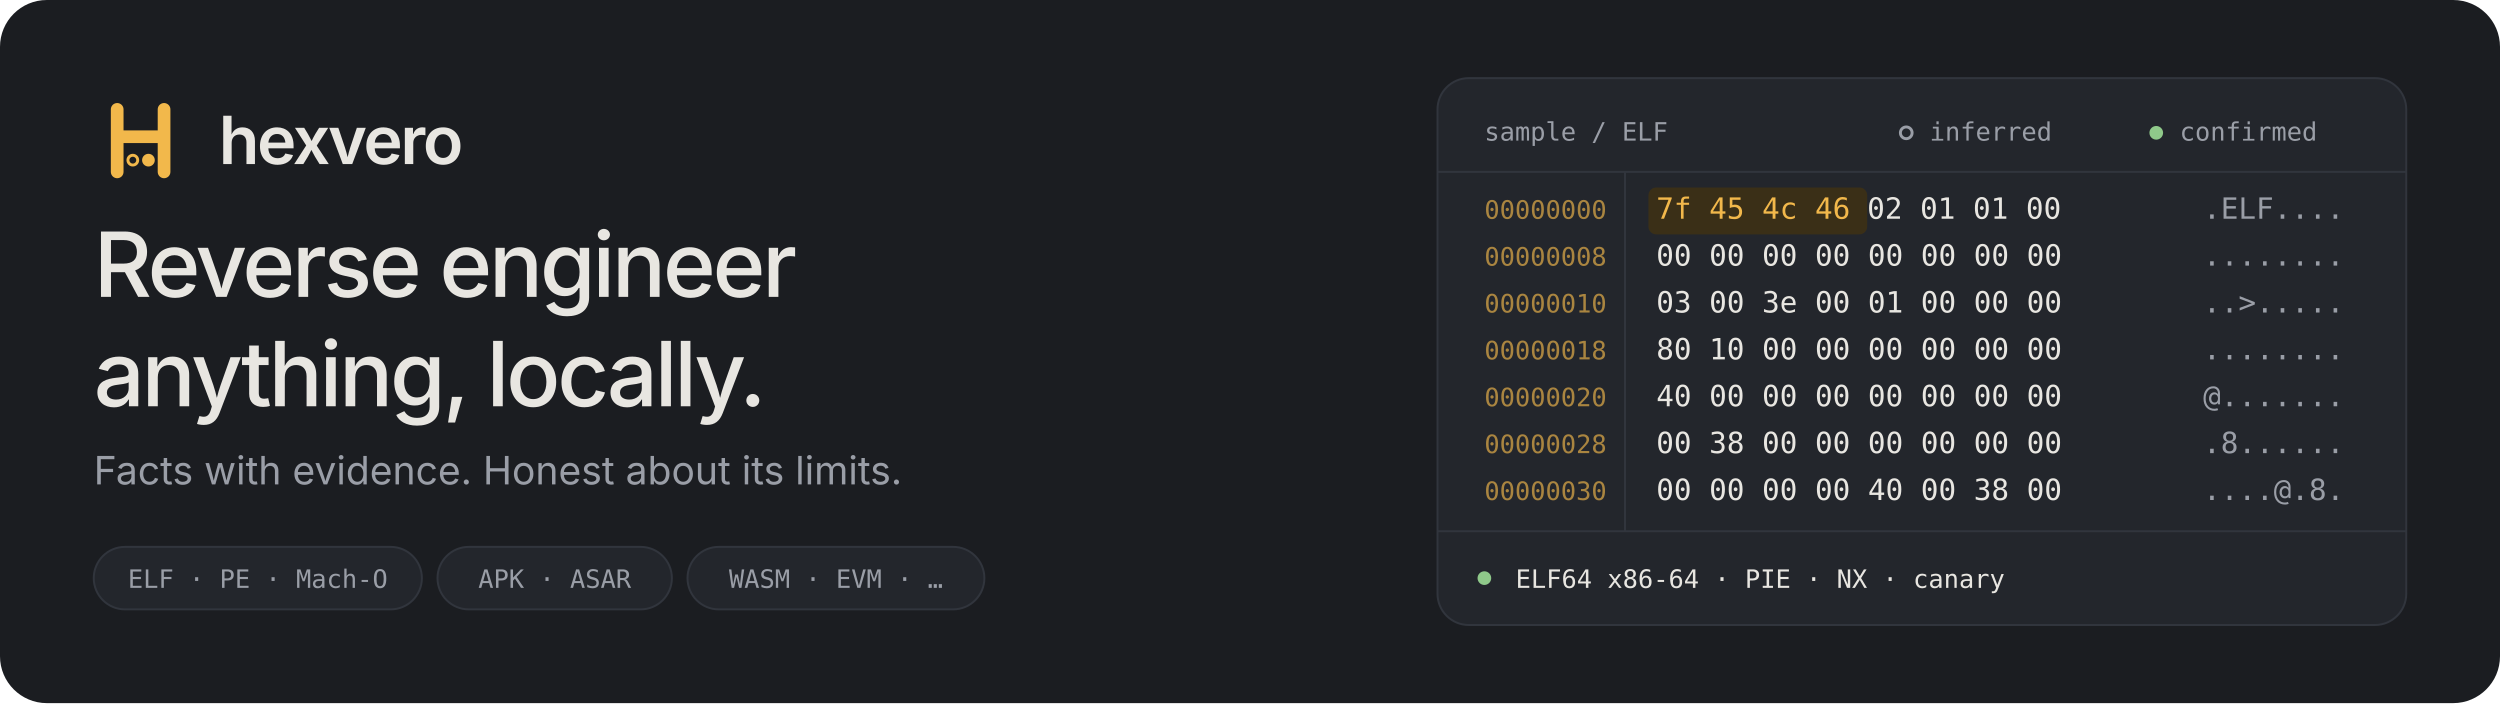
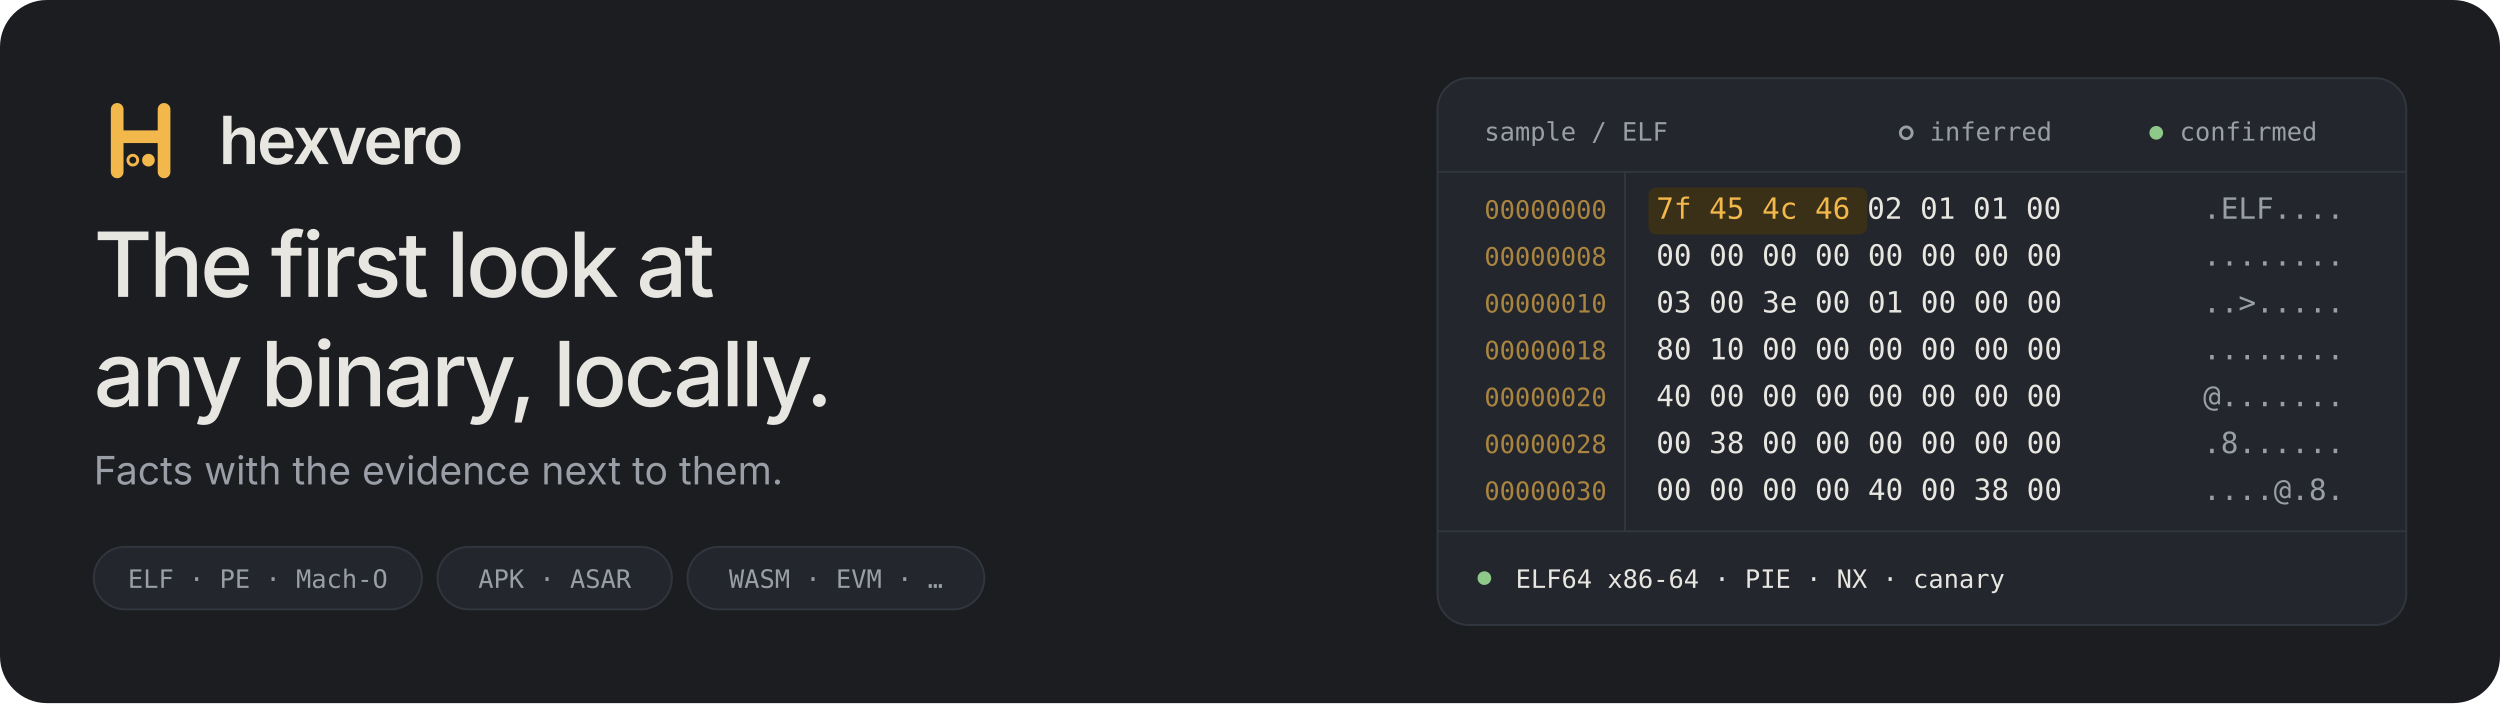
<svg xmlns="http://www.w3.org/2000/svg" width="1280" height="360" viewBox="0 0 1280 360" role="img" aria-labelledby="title desc">
  <defs>
    <clipPath id="frame">
      <rect width="1280" height="360" rx="24" />
    </clipPath>
    <style>text {font-family:"IBM Plex Sans", "Inter", system-ui, -apple-system, BlinkMacSystemFont, "Segoe UI", sans-serif;fill:#E8E6E1} .wordmark {font-size:34px;font-weight:600;letter-spacing:-1.2px} .headline {font-size:46px;font-weight:500;letter-spacing:-1.6px} .sub {font-size:20px;fill:#9A9EA7} .mono {font-family:"IBM Plex Mono", ui-monospace, Menlo, Consolas, monospace;font-size:15px;font-variant-ligatures:none} .small {font-family:"IBM Plex Mono", ui-monospace, Menlo, Consolas, monospace;font-size:13px} .muted {fill:#9A9EA7} .offset {font-size:13px;fill:#F2B84B;opacity:.65} .reveal {animation:reveal .8s cubic-bezier(.16,1,.3,1) both;animation-delay:var(--delay,0s)} @keyframes reveal {from {opacity:0;transform:translateY(var(--settle,0px))} to {opacity:1;transform:translateY(0)}} @media (prefers-reduced-motion:reduce) {.reveal {animation:none}}</style>
  </defs>
  <g clip-path="url(#frame)">
    <path fill="#1B1D21" d="M0 0H1280V360H0Z" />
    <g transform="translate(40 40)">
      <g fill="none" stroke="#F2B84B" stroke-linecap="round">
        <path d="M20 16V48 M44 16V48 M20 30H44" stroke-width="6.5" />
        <circle cx="28" cy="42" r="2.5" stroke-width="1.5" />
        <circle cx="36" cy="42" r="3.25" fill="#F2B84B" stroke="none" />
      </g>
    </g>
    <text x="112" y="84" class="wordmark">hexvero</text>
-     <text x="48" y="152" class="headline">Reverse engineer</text>
-     <text x="48" y="208" class="headline">anything, locally.</text>
-     <text x="48" y="248" class="sub">Facts with evidence. Honest about its limits.</text>
+     <text x="48" y="152" class="headline">The first look at</text>
+     <text x="48" y="208" class="headline">any binary, locally.</text>
+     <text x="48" y="248" class="sub">Facts with the evidence next to them.</text>
    <rect x="48" y="280" width="168" height="32" rx="16" fill="#23262C" stroke="#31353D" />
    <text x="132.0" y="301" class="small muted" text-anchor="middle">ELF · PE · Mach-O</text>
    <rect x="224" y="280" width="120" height="32" rx="16" fill="#23262C" stroke="#31353D" />
    <text x="284.0" y="301" class="small muted" text-anchor="middle">APK · ASAR</text>
    <rect x="352" y="280" width="152" height="32" rx="16" fill="#23262C" stroke="#31353D" />
    <text x="428.0" y="301" class="small muted" text-anchor="middle">WASM · EVM · …</text>
    <rect x="736" y="40" width="496" height="280" rx="16" fill="#23262C" stroke="#31353D" />
    <text x="760" y="72" class="small muted">sample / ELF</text>
    <circle cx="976" cy="68" r="3" fill="none" stroke="#9A9EA7" stroke-width="1.5" />
    <text x="988" y="72" class="small muted">inferred</text>
    <circle cx="1104" cy="68" r="3.5" fill="#8FC98A" />
    <text x="1116" y="72" class="small muted">confirmed</text>
    <path d="M736 88H1232 M832 88V272 M736 272H1232" stroke="#31353D" />
    <g class="reveal" style="--delay:0.000s">
      <text x="760" y="112" class="mono offset">00000000</text>
      <rect x="844" y="96" width="112" height="24" rx="4" fill="#3A2F17" />
      <text x="848" y="112" class="mono" style="fill:#F2B84B">7f 45 4c 46</text>
      <text x="956" y="112" class="mono">02 01 01 00</text>
      <text x="1128" y="112" class="mono muted">.ELF....</text>
    </g>
    <g class="reveal" style="--delay:0.065s">
      <text x="760" y="136" class="mono offset">00000008</text>
      <text x="848" y="136" class="mono">00 00 00 00 00 00 00 00</text>
      <text x="1128" y="136" class="mono muted">........</text>
    </g>
    <g class="reveal" style="--delay:0.130s">
      <text x="760" y="160" class="mono offset">00000010</text>
      <text x="848" y="160" class="mono">03 00 3e 00 01 00 00 00</text>
      <text x="1128" y="160" class="mono muted">..&gt;.....</text>
    </g>
    <g class="reveal" style="--delay:0.195s">
      <text x="760" y="184" class="mono offset">00000018</text>
      <text x="848" y="184" class="mono">80 10 00 00 00 00 00 00</text>
      <text x="1128" y="184" class="mono muted">........</text>
    </g>
    <g class="reveal" style="--delay:0.260s">
      <text x="760" y="208" class="mono offset">00000020</text>
      <text x="848" y="208" class="mono">40 00 00 00 00 00 00 00</text>
      <text x="1128" y="208" class="mono muted">@.......</text>
    </g>
    <g class="reveal" style="--delay:0.325s">
      <text x="760" y="232" class="mono offset">00000028</text>
      <text x="848" y="232" class="mono">00 38 00 00 00 00 00 00</text>
      <text x="1128" y="232" class="mono muted">.8......</text>
    </g>
    <g class="reveal" style="--delay:0.390s">
      <text x="760" y="256" class="mono offset">00000030</text>
      <text x="848" y="256" class="mono">00 00 00 00 40 00 38 00</text>
      <text x="1128" y="256" class="mono muted">....@.8.</text>
    </g>
    <g class="reveal" style="--delay:.455s;--settle:4px">
      <circle cx="760" cy="296" r="3.5" fill="#8FC98A" />
      <text x="776" y="301" class="small">ELF64 x86-64 · PIE · NX · canary</text>
    </g>
  </g>
</svg>
